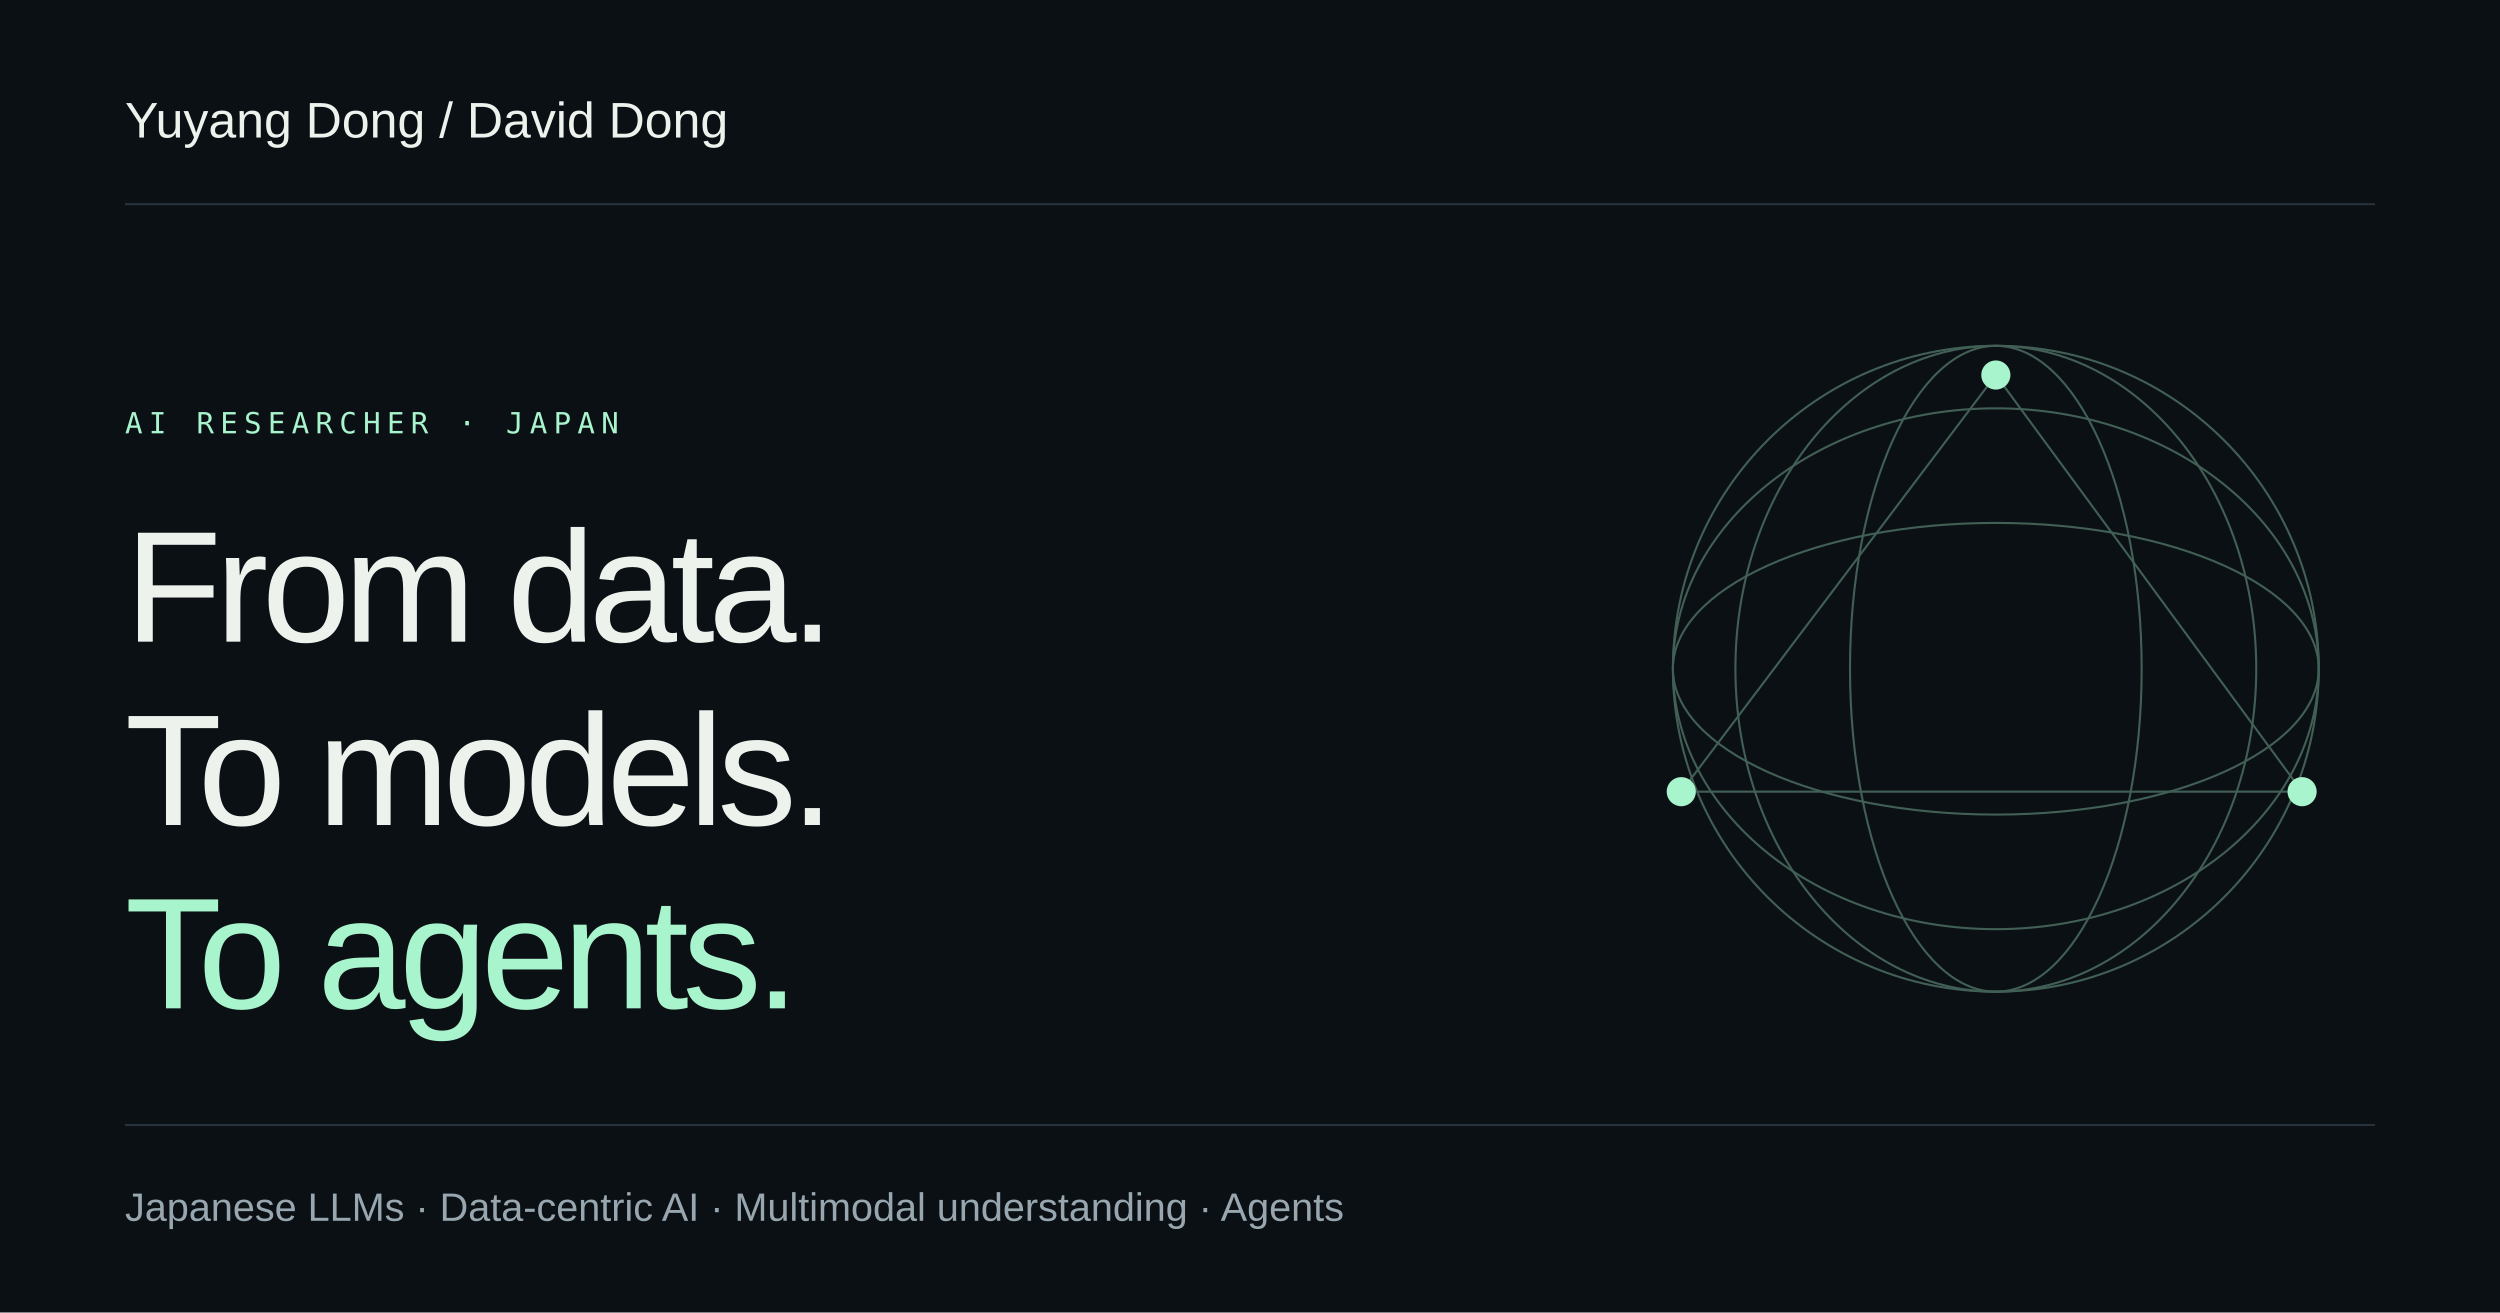
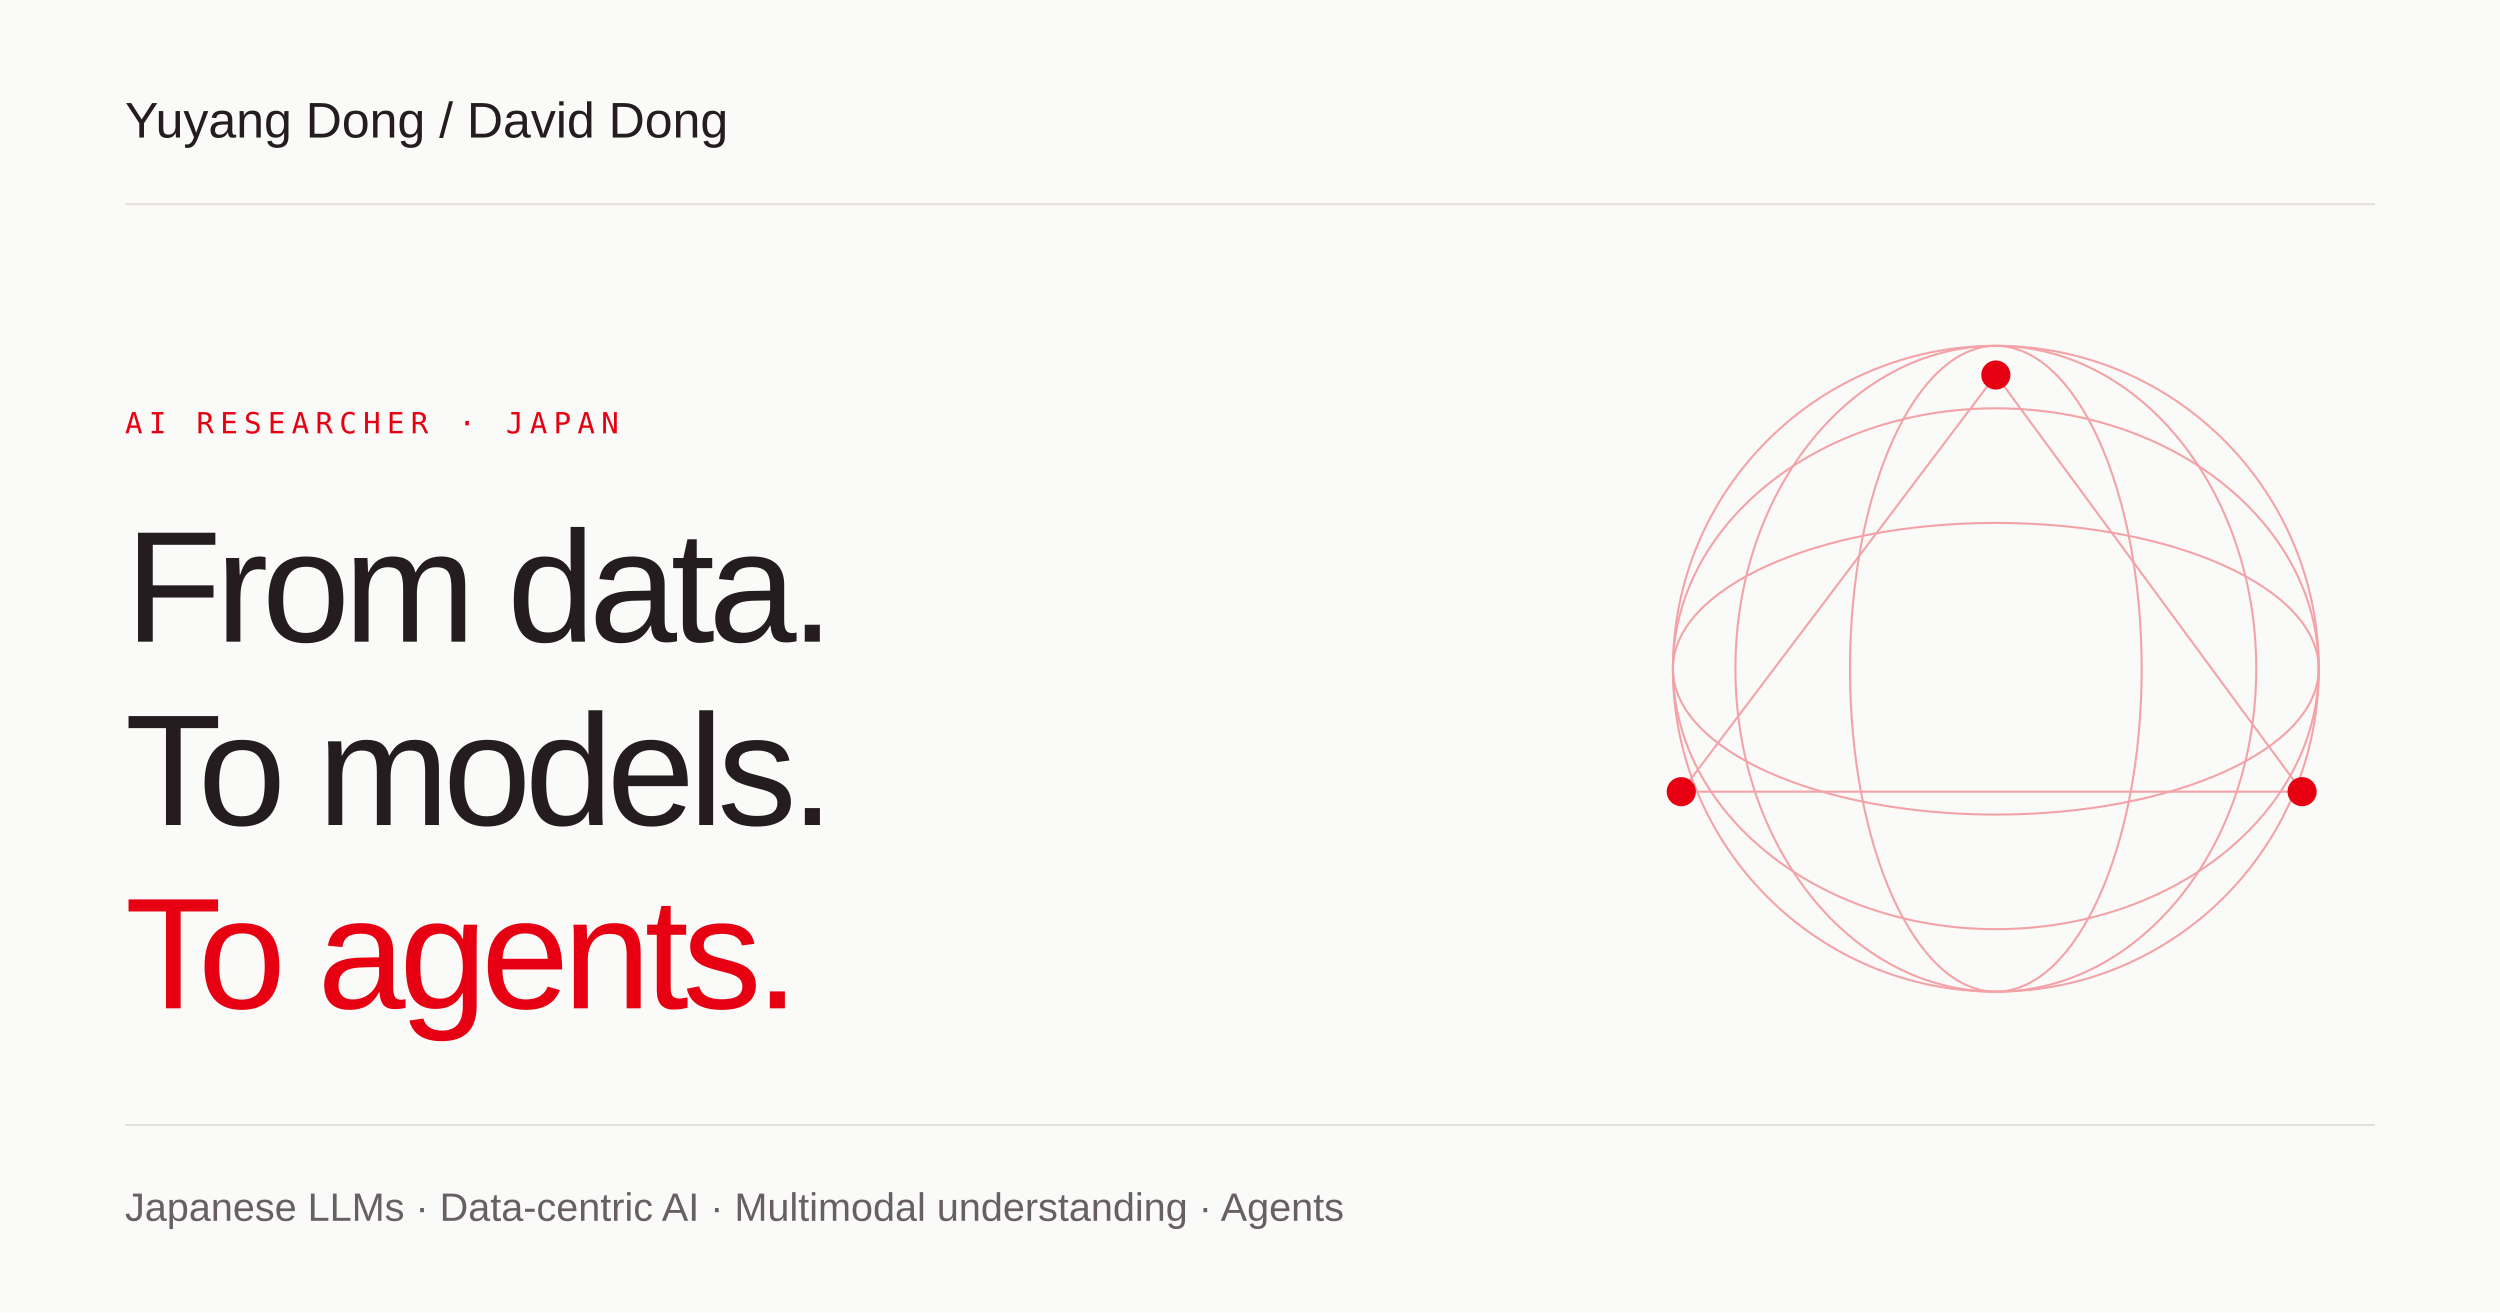
<svg xmlns="http://www.w3.org/2000/svg" width="1200" height="630" viewBox="0 0 1200 630">
-   <rect width="1200" height="630" fill="#0b1015" />
-   <path d="M60 98H1140M60 540H1140" stroke="#26333b" />
-   <text x="60" y="66" font-family="Arial,sans-serif" font-size="24" fill="#edf2ed">Yuyang Dong / David Dong</text>
-   <text x="60" y="208" font-family="monospace" font-size="14" letter-spacing="3" fill="#a8f4cc">AI RESEARCHER · JAPAN</text>
+   <rect width="1200" height="630" fill="#fafaf9" />
+   <path d="M60 98H1140M60 540H1140" stroke="#e6dfe0" />
+   <text x="60" y="66" font-family="Arial,sans-serif" font-size="24" fill="#251c20">Yuyang Dong / David Dong</text>
+   <text x="60" y="208" font-family="monospace" font-size="14" letter-spacing="3" fill="#e60012">AI RESEARCHER · JAPAN</text>
  <g font-family="Arial,sans-serif" font-size="76" letter-spacing="-3">
-     <text x="60" y="308" fill="#edf2ed">From data.</text>
-     <text x="60" y="396" fill="#edf2ed">To models.</text>
-     <text x="60" y="484" fill="#a8f4cc">To agents.</text>
+     <text x="60" y="308" fill="#251c20">From data.</text>
+     <text x="60" y="396" fill="#251c20">To models.</text>
+     <text x="60" y="484" fill="#e60012">To agents.</text>
  </g>
-   <g fill="none" stroke="#a8f4cc" opacity=".35">
+   <g fill="none" stroke="#e60012" opacity=".35">
    <circle cx="958" cy="321" r="155" />
    <ellipse cx="958" cy="321" rx="70" ry="155" />
    <ellipse cx="958" cy="321" rx="125" ry="155" />
    <ellipse cx="958" cy="321" rx="155" ry="70" />
    <ellipse cx="958" cy="321" rx="155" ry="125" />
    <path d="M807 380L958 180L1105 380Z" />
  </g>
-   <g fill="#a8f4cc">
+   <g fill="#e60012">
    <circle cx="807" cy="380" r="7" />
    <circle cx="958" cy="180" r="7" />
    <circle cx="1105" cy="380" r="7" />
  </g>
-   <text x="60" y="586" font-family="Arial,sans-serif" font-size="19" fill="#98a7af">Japanese LLMs · Data-centric AI · Multimodal understanding · Agents</text>
+   <text x="60" y="586" font-family="Arial,sans-serif" font-size="19" fill="#675f63">Japanese LLMs · Data-centric AI · Multimodal understanding · Agents</text>
</svg>
